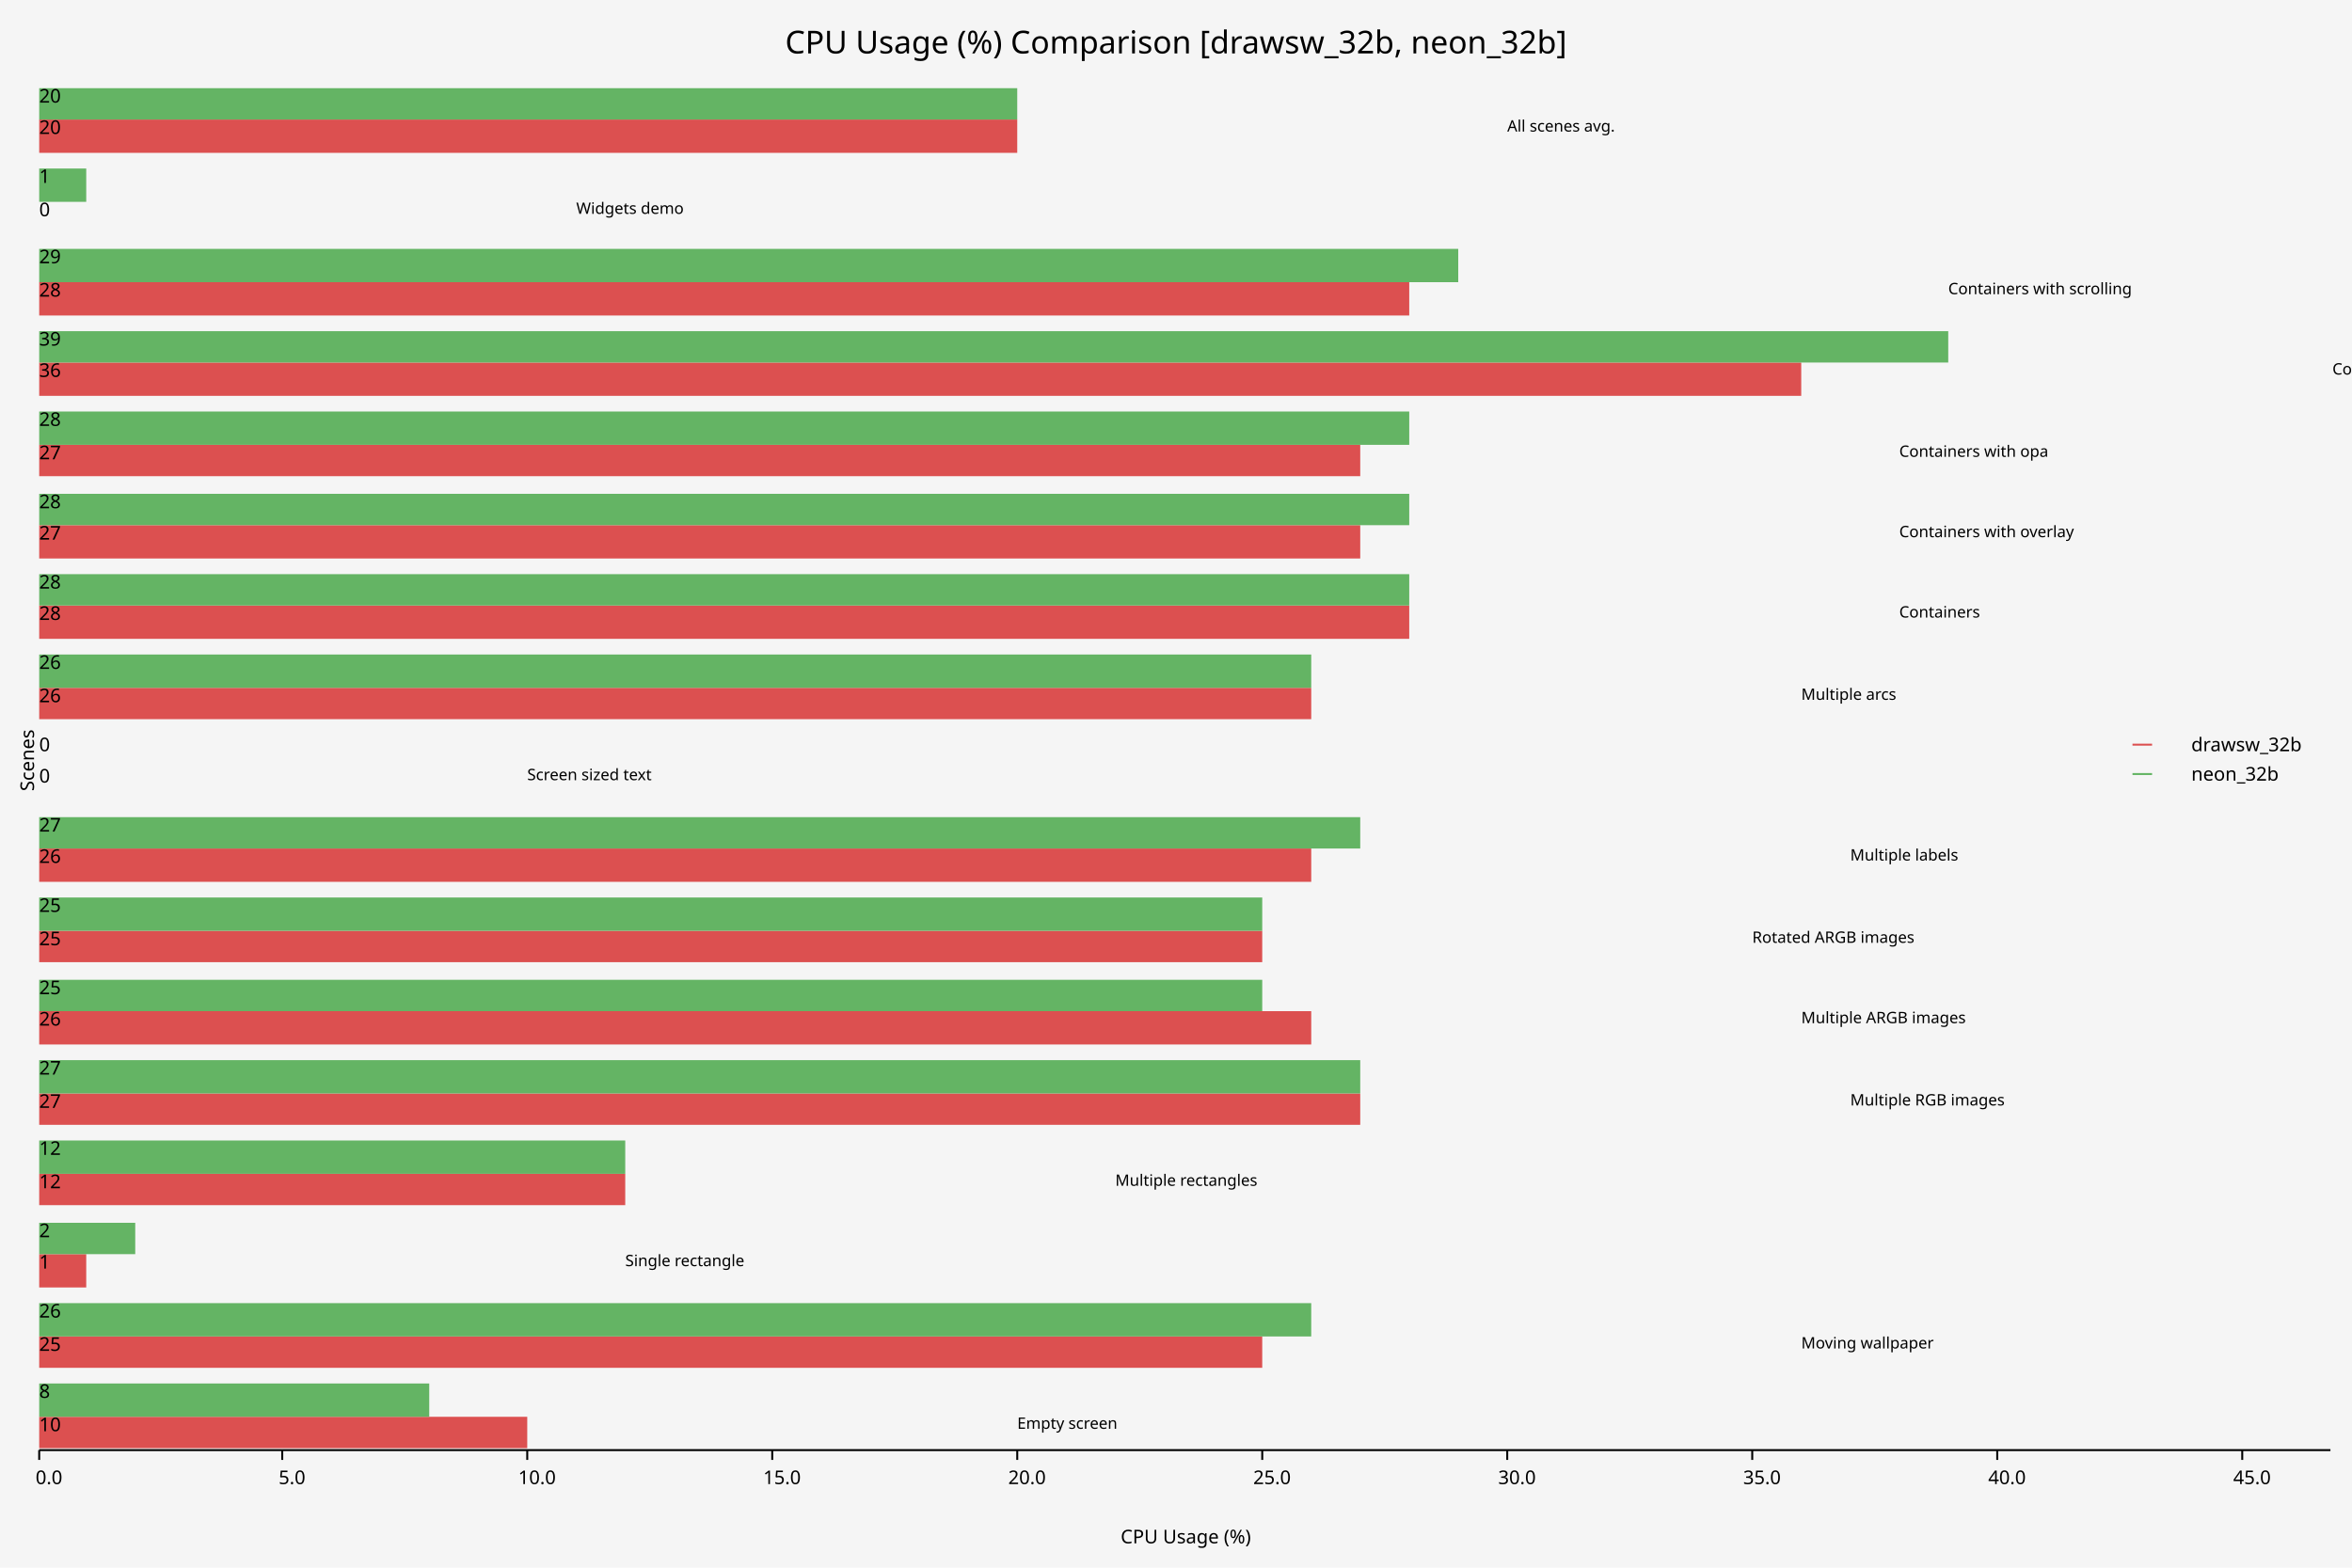
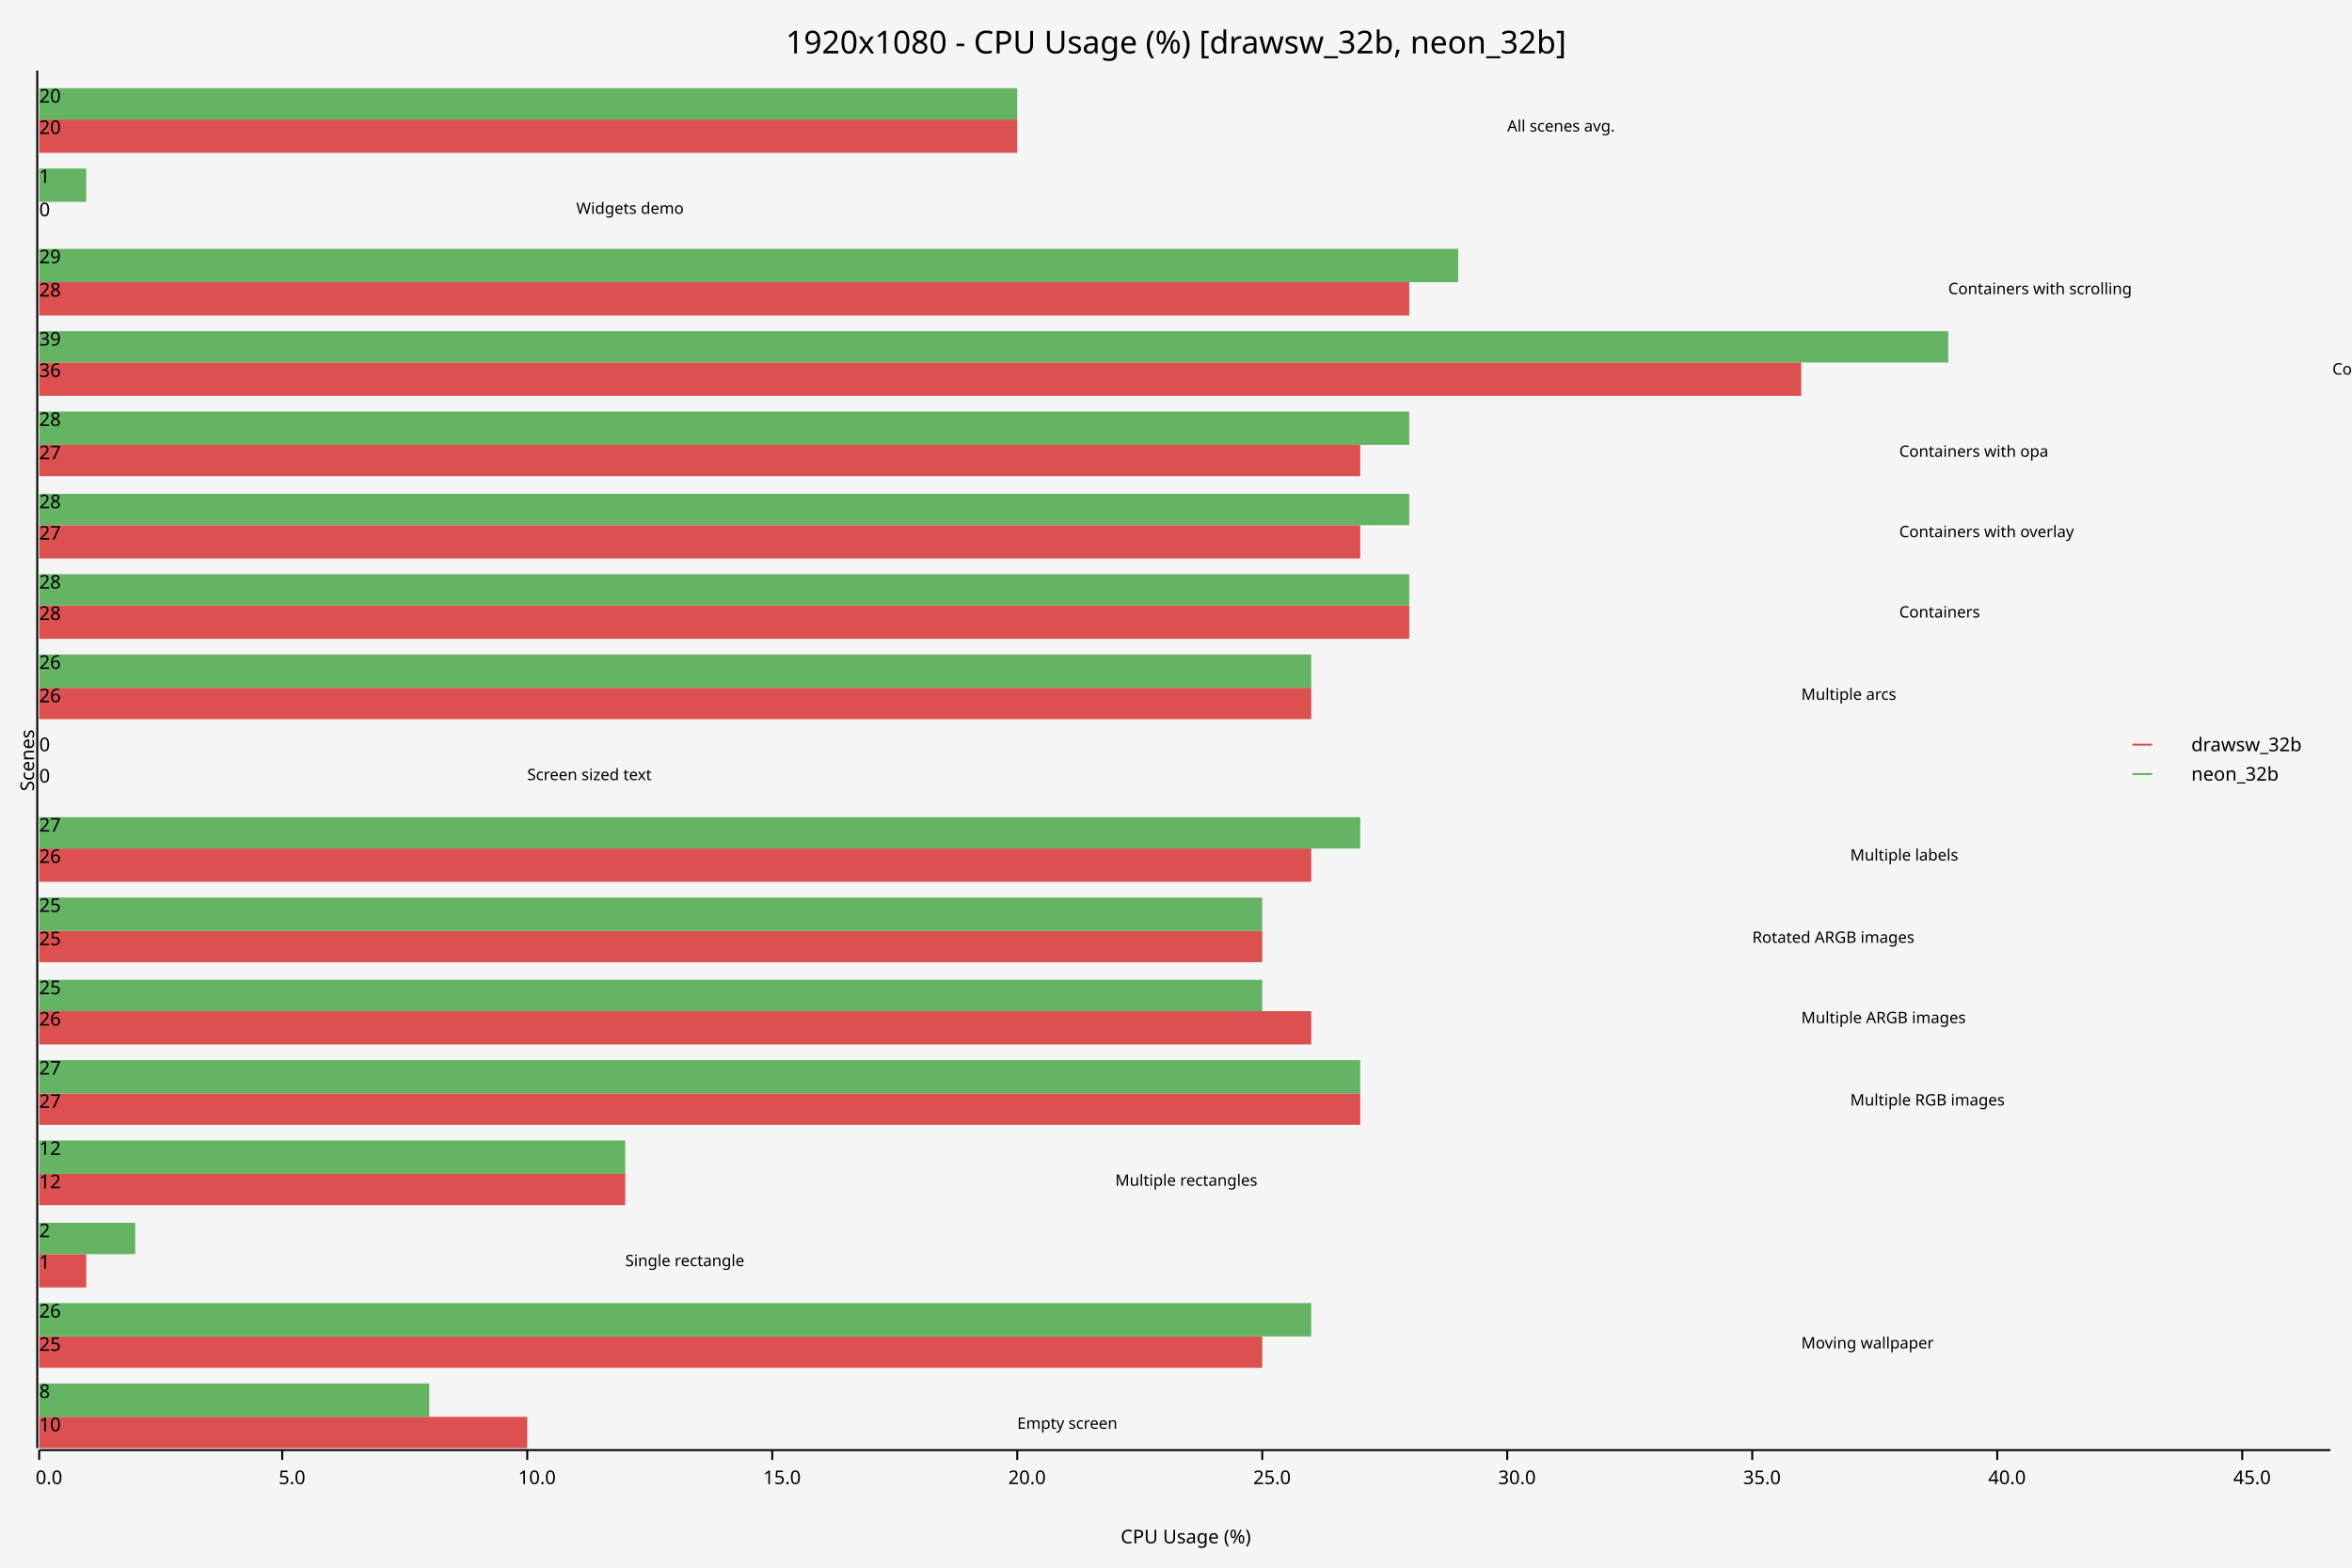
<svg xmlns="http://www.w3.org/2000/svg" width="1200" height="800" viewBox="0 0 1200 800">
  <rect x="0" y="0" width="1200" height="800" opacity="1" fill="#F5F5F5" stroke="none" />
  <text x="600" y="15" dy="0.76em" text-anchor="middle" font-family="sans-serif" font-size="16.129" opacity="1" fill="#000000">
- CPU Usage (%) Comparison [drawsw_32b, neon_32b]
+ 1920x1080 - CPU Usage (%) [drawsw_32b, neon_32b]
</text>
  <text x="10" y="388" dy="0.76em" text-anchor="middle" font-family="sans-serif" font-size="9.677" opacity="1" fill="#000000" transform="rotate(270, 10, 388)">
Scenes
</text>
  <text x="605" y="790" dy="-0.5ex" text-anchor="middle" font-family="sans-serif" font-size="9.677" opacity="1" fill="#000000">
CPU Usage (%)
</text>
+   <polyline fill="none" opacity="1" stroke="#000000" stroke-width="1" points="19,36 19,739 " />
  <polyline fill="none" opacity="1" stroke="#000000" stroke-width="1" points="20,740 1189,740 " />
  <text x="25" y="750" dy="0.76em" text-anchor="middle" font-family="sans-serif" font-size="9.677" opacity="1" fill="#000000">
0.0
</text>
  <polyline fill="none" opacity="1" stroke="#000000" stroke-width="1" points="20,740 20,745 " />
  <text x="149" y="750" dy="0.76em" text-anchor="middle" font-family="sans-serif" font-size="9.677" opacity="1" fill="#000000">
5.0
</text>
  <polyline fill="none" opacity="1" stroke="#000000" stroke-width="1" points="144,740 144,745 " />
  <text x="274" y="750" dy="0.76em" text-anchor="middle" font-family="sans-serif" font-size="9.677" opacity="1" fill="#000000">
10.0
</text>
  <polyline fill="none" opacity="1" stroke="#000000" stroke-width="1" points="269,740 269,745 " />
  <text x="399" y="750" dy="0.76em" text-anchor="middle" font-family="sans-serif" font-size="9.677" opacity="1" fill="#000000">
15.0
</text>
  <polyline fill="none" opacity="1" stroke="#000000" stroke-width="1" points="394,740 394,745 " />
  <text x="524" y="750" dy="0.76em" text-anchor="middle" font-family="sans-serif" font-size="9.677" opacity="1" fill="#000000">
20.0
</text>
  <polyline fill="none" opacity="1" stroke="#000000" stroke-width="1" points="519,740 519,745 " />
  <text x="649" y="750" dy="0.76em" text-anchor="middle" font-family="sans-serif" font-size="9.677" opacity="1" fill="#000000">
25.0
</text>
  <polyline fill="none" opacity="1" stroke="#000000" stroke-width="1" points="644,740 644,745 " />
  <text x="774" y="750" dy="0.76em" text-anchor="middle" font-family="sans-serif" font-size="9.677" opacity="1" fill="#000000">
30.0
</text>
  <polyline fill="none" opacity="1" stroke="#000000" stroke-width="1" points="769,740 769,745 " />
  <text x="899" y="750" dy="0.76em" text-anchor="middle" font-family="sans-serif" font-size="9.677" opacity="1" fill="#000000">
35.0
</text>
  <polyline fill="none" opacity="1" stroke="#000000" stroke-width="1" points="894,740 894,745 " />
  <text x="1024" y="750" dy="0.76em" text-anchor="middle" font-family="sans-serif" font-size="9.677" opacity="1" fill="#000000">
40.0
</text>
  <polyline fill="none" opacity="1" stroke="#000000" stroke-width="1" points="1019,740 1019,745 " />
  <text x="1149" y="750" dy="0.76em" text-anchor="middle" font-family="sans-serif" font-size="9.677" opacity="1" fill="#000000">
45.0
</text>
  <polyline fill="none" opacity="1" stroke="#000000" stroke-width="1" points="1144,740 1144,745 " />
  <rect x="20" y="723" width="249" height="16" opacity="1" fill="#DC5050" stroke="none" />
  <rect x="20" y="682" width="624" height="16" opacity="1" fill="#DC5050" stroke="none" />
  <rect x="20" y="640" width="24" height="17" opacity="1" fill="#DC5050" stroke="none" />
  <rect x="20" y="599" width="299" height="16" opacity="1" fill="#DC5050" stroke="none" />
  <rect x="20" y="558" width="674" height="16" opacity="1" fill="#DC5050" stroke="none" />
  <rect x="20" y="516" width="649" height="17" opacity="1" fill="#DC5050" stroke="none" />
  <rect x="20" y="475" width="624" height="16" opacity="1" fill="#DC5050" stroke="none" />
  <rect x="20" y="433" width="649" height="17" opacity="1" fill="#DC5050" stroke="none" />
  <rect x="20" y="392" width="0" height="17" opacity="1" fill="#DC5050" stroke="none" />
  <rect x="20" y="351" width="649" height="16" opacity="1" fill="#DC5050" stroke="none" />
  <rect x="20" y="309" width="699" height="17" opacity="1" fill="#DC5050" stroke="none" />
  <rect x="20" y="268" width="674" height="17" opacity="1" fill="#DC5050" stroke="none" />
  <rect x="20" y="227" width="674" height="16" opacity="1" fill="#DC5050" stroke="none" />
  <rect x="20" y="185" width="899" height="17" opacity="1" fill="#DC5050" stroke="none" />
  <rect x="20" y="144" width="699" height="17" opacity="1" fill="#DC5050" stroke="none" />
  <rect x="20" y="103" width="0" height="16" opacity="1" fill="#DC5050" stroke="none" />
  <rect x="20" y="61" width="499" height="17" opacity="1" fill="#DC5050" stroke="none" />
  <text x="20" y="723" dy="0.76em" text-anchor="start" font-family="sans-serif" font-size="9.677" opacity="1" fill="#000000">
10
</text>
  <text x="20" y="682" dy="0.76em" text-anchor="start" font-family="sans-serif" font-size="9.677" opacity="1" fill="#000000">
25
</text>
  <text x="20" y="640" dy="0.76em" text-anchor="start" font-family="sans-serif" font-size="9.677" opacity="1" fill="#000000">
1
</text>
  <text x="20" y="599" dy="0.76em" text-anchor="start" font-family="sans-serif" font-size="9.677" opacity="1" fill="#000000">
12
</text>
  <text x="20" y="558" dy="0.76em" text-anchor="start" font-family="sans-serif" font-size="9.677" opacity="1" fill="#000000">
27
</text>
  <text x="20" y="516" dy="0.76em" text-anchor="start" font-family="sans-serif" font-size="9.677" opacity="1" fill="#000000">
26
</text>
  <text x="20" y="475" dy="0.76em" text-anchor="start" font-family="sans-serif" font-size="9.677" opacity="1" fill="#000000">
25
</text>
  <text x="20" y="433" dy="0.76em" text-anchor="start" font-family="sans-serif" font-size="9.677" opacity="1" fill="#000000">
26
</text>
  <text x="20" y="392" dy="0.76em" text-anchor="start" font-family="sans-serif" font-size="9.677" opacity="1" fill="#000000">
0
</text>
  <text x="20" y="351" dy="0.76em" text-anchor="start" font-family="sans-serif" font-size="9.677" opacity="1" fill="#000000">
26
</text>
  <text x="20" y="309" dy="0.76em" text-anchor="start" font-family="sans-serif" font-size="9.677" opacity="1" fill="#000000">
28
</text>
  <text x="20" y="268" dy="0.76em" text-anchor="start" font-family="sans-serif" font-size="9.677" opacity="1" fill="#000000">
27
</text>
  <text x="20" y="227" dy="0.76em" text-anchor="start" font-family="sans-serif" font-size="9.677" opacity="1" fill="#000000">
27
</text>
  <text x="20" y="185" dy="0.76em" text-anchor="start" font-family="sans-serif" font-size="9.677" opacity="1" fill="#000000">
36
</text>
  <text x="20" y="144" dy="0.76em" text-anchor="start" font-family="sans-serif" font-size="9.677" opacity="1" fill="#000000">
28
</text>
  <text x="20" y="103" dy="0.76em" text-anchor="start" font-family="sans-serif" font-size="9.677" opacity="1" fill="#000000">
0
</text>
  <text x="20" y="61" dy="0.76em" text-anchor="start" font-family="sans-serif" font-size="9.677" opacity="1" fill="#000000">
20
</text>
  <rect x="20" y="706" width="199" height="17" opacity="1" fill="#64B464" stroke="none" />
  <rect x="20" y="665" width="649" height="17" opacity="1" fill="#64B464" stroke="none" />
  <rect x="20" y="624" width="49" height="16" opacity="1" fill="#64B464" stroke="none" />
  <rect x="20" y="582" width="299" height="17" opacity="1" fill="#64B464" stroke="none" />
  <rect x="20" y="541" width="674" height="17" opacity="1" fill="#64B464" stroke="none" />
  <rect x="20" y="500" width="624" height="16" opacity="1" fill="#64B464" stroke="none" />
  <rect x="20" y="458" width="624" height="17" opacity="1" fill="#64B464" stroke="none" />
  <rect x="20" y="417" width="674" height="16" opacity="1" fill="#64B464" stroke="none" />
  <rect x="20" y="376" width="0" height="16" opacity="1" fill="#64B464" stroke="none" />
  <rect x="20" y="334" width="649" height="17" opacity="1" fill="#64B464" stroke="none" />
  <rect x="20" y="293" width="699" height="16" opacity="1" fill="#64B464" stroke="none" />
  <rect x="20" y="252" width="699" height="16" opacity="1" fill="#64B464" stroke="none" />
  <rect x="20" y="210" width="699" height="17" opacity="1" fill="#64B464" stroke="none" />
  <rect x="20" y="169" width="974" height="16" opacity="1" fill="#64B464" stroke="none" />
  <rect x="20" y="127" width="724" height="17" opacity="1" fill="#64B464" stroke="none" />
  <rect x="20" y="86" width="24" height="17" opacity="1" fill="#64B464" stroke="none" />
  <rect x="20" y="45" width="499" height="16" opacity="1" fill="#64B464" stroke="none" />
  <text x="20" y="706" dy="0.76em" text-anchor="start" font-family="sans-serif" font-size="9.677" opacity="1" fill="#000000">
8
</text>
  <text x="20" y="665" dy="0.76em" text-anchor="start" font-family="sans-serif" font-size="9.677" opacity="1" fill="#000000">
26
</text>
  <text x="20" y="624" dy="0.76em" text-anchor="start" font-family="sans-serif" font-size="9.677" opacity="1" fill="#000000">
2
</text>
  <text x="20" y="582" dy="0.76em" text-anchor="start" font-family="sans-serif" font-size="9.677" opacity="1" fill="#000000">
12
</text>
  <text x="20" y="541" dy="0.76em" text-anchor="start" font-family="sans-serif" font-size="9.677" opacity="1" fill="#000000">
27
</text>
  <text x="20" y="500" dy="0.76em" text-anchor="start" font-family="sans-serif" font-size="9.677" opacity="1" fill="#000000">
25
</text>
  <text x="20" y="458" dy="0.76em" text-anchor="start" font-family="sans-serif" font-size="9.677" opacity="1" fill="#000000">
25
</text>
  <text x="20" y="417" dy="0.76em" text-anchor="start" font-family="sans-serif" font-size="9.677" opacity="1" fill="#000000">
27
</text>
  <text x="20" y="376" dy="0.76em" text-anchor="start" font-family="sans-serif" font-size="9.677" opacity="1" fill="#000000">
0
</text>
  <text x="20" y="334" dy="0.76em" text-anchor="start" font-family="sans-serif" font-size="9.677" opacity="1" fill="#000000">
26
</text>
  <text x="20" y="293" dy="0.76em" text-anchor="start" font-family="sans-serif" font-size="9.677" opacity="1" fill="#000000">
28
</text>
  <text x="20" y="252" dy="0.76em" text-anchor="start" font-family="sans-serif" font-size="9.677" opacity="1" fill="#000000">
28
</text>
  <text x="20" y="210" dy="0.76em" text-anchor="start" font-family="sans-serif" font-size="9.677" opacity="1" fill="#000000">
28
</text>
  <text x="20" y="169" dy="0.76em" text-anchor="start" font-family="sans-serif" font-size="9.677" opacity="1" fill="#000000">
39
</text>
  <text x="20" y="127" dy="0.76em" text-anchor="start" font-family="sans-serif" font-size="9.677" opacity="1" fill="#000000">
29
</text>
  <text x="20" y="86" dy="0.76em" text-anchor="start" font-family="sans-serif" font-size="9.677" opacity="1" fill="#000000">
1
</text>
  <text x="20" y="45" dy="0.76em" text-anchor="start" font-family="sans-serif" font-size="9.677" opacity="1" fill="#000000">
20
</text>
  <text x="519" y="723" dy="0.76em" text-anchor="start" font-family="sans-serif" font-size="8.065" opacity="1" fill="#000000">
Empty screen
</text>
  <text x="919" y="682" dy="0.76em" text-anchor="start" font-family="sans-serif" font-size="8.065" opacity="1" fill="#000000">
Moving wallpaper
</text>
  <text x="319" y="640" dy="0.76em" text-anchor="start" font-family="sans-serif" font-size="8.065" opacity="1" fill="#000000">
Single rectangle
</text>
  <text x="569" y="599" dy="0.76em" text-anchor="start" font-family="sans-serif" font-size="8.065" opacity="1" fill="#000000">
Multiple rectangles
</text>
  <text x="944" y="558" dy="0.76em" text-anchor="start" font-family="sans-serif" font-size="8.065" opacity="1" fill="#000000">
Multiple RGB images
</text>
  <text x="919" y="516" dy="0.76em" text-anchor="start" font-family="sans-serif" font-size="8.065" opacity="1" fill="#000000">
Multiple ARGB images
</text>
  <text x="894" y="475" dy="0.76em" text-anchor="start" font-family="sans-serif" font-size="8.065" opacity="1" fill="#000000">
Rotated ARGB images
</text>
  <text x="944" y="433" dy="0.76em" text-anchor="start" font-family="sans-serif" font-size="8.065" opacity="1" fill="#000000">
Multiple labels
</text>
  <text x="269" y="392" dy="0.76em" text-anchor="start" font-family="sans-serif" font-size="8.065" opacity="1" fill="#000000">
Screen sized text
</text>
  <text x="919" y="351" dy="0.76em" text-anchor="start" font-family="sans-serif" font-size="8.065" opacity="1" fill="#000000">
Multiple arcs
</text>
  <text x="969" y="309" dy="0.76em" text-anchor="start" font-family="sans-serif" font-size="8.065" opacity="1" fill="#000000">
Containers
</text>
  <text x="969" y="268" dy="0.76em" text-anchor="start" font-family="sans-serif" font-size="8.065" opacity="1" fill="#000000">
Containers with overlay
</text>
  <text x="969" y="227" dy="0.76em" text-anchor="start" font-family="sans-serif" font-size="8.065" opacity="1" fill="#000000">
Containers with opa
</text>
  <text x="1190" y="185" dy="0.76em" text-anchor="start" font-family="sans-serif" font-size="8.065" opacity="1" fill="#000000">
Containers with opa_layer
</text>
  <text x="994" y="144" dy="0.76em" text-anchor="start" font-family="sans-serif" font-size="8.065" opacity="1" fill="#000000">
Containers with scrolling
</text>
  <text x="294" y="103" dy="0.76em" text-anchor="start" font-family="sans-serif" font-size="8.065" opacity="1" fill="#000000">
Widgets demo
</text>
  <text x="769" y="61" dy="0.76em" text-anchor="start" font-family="sans-serif" font-size="8.065" opacity="1" fill="#000000">
All scenes avg.
</text>
  <text x="1118" y="376" dy="0.76em" text-anchor="start" font-family="sans-serif" font-size="9.677" opacity="1" fill="#000000">
drawsw_32b
</text>
  <text x="1118" y="391" dy="0.76em" text-anchor="start" font-family="sans-serif" font-size="9.677" opacity="1" fill="#000000">
neon_32b
</text>
  <polyline fill="none" opacity="1" stroke="#DC5050" stroke-width="1" points="1088,380 1098,380 " />
  <polyline fill="none" opacity="1" stroke="#64B464" stroke-width="1" points="1088,395 1098,395 " />
</svg>
